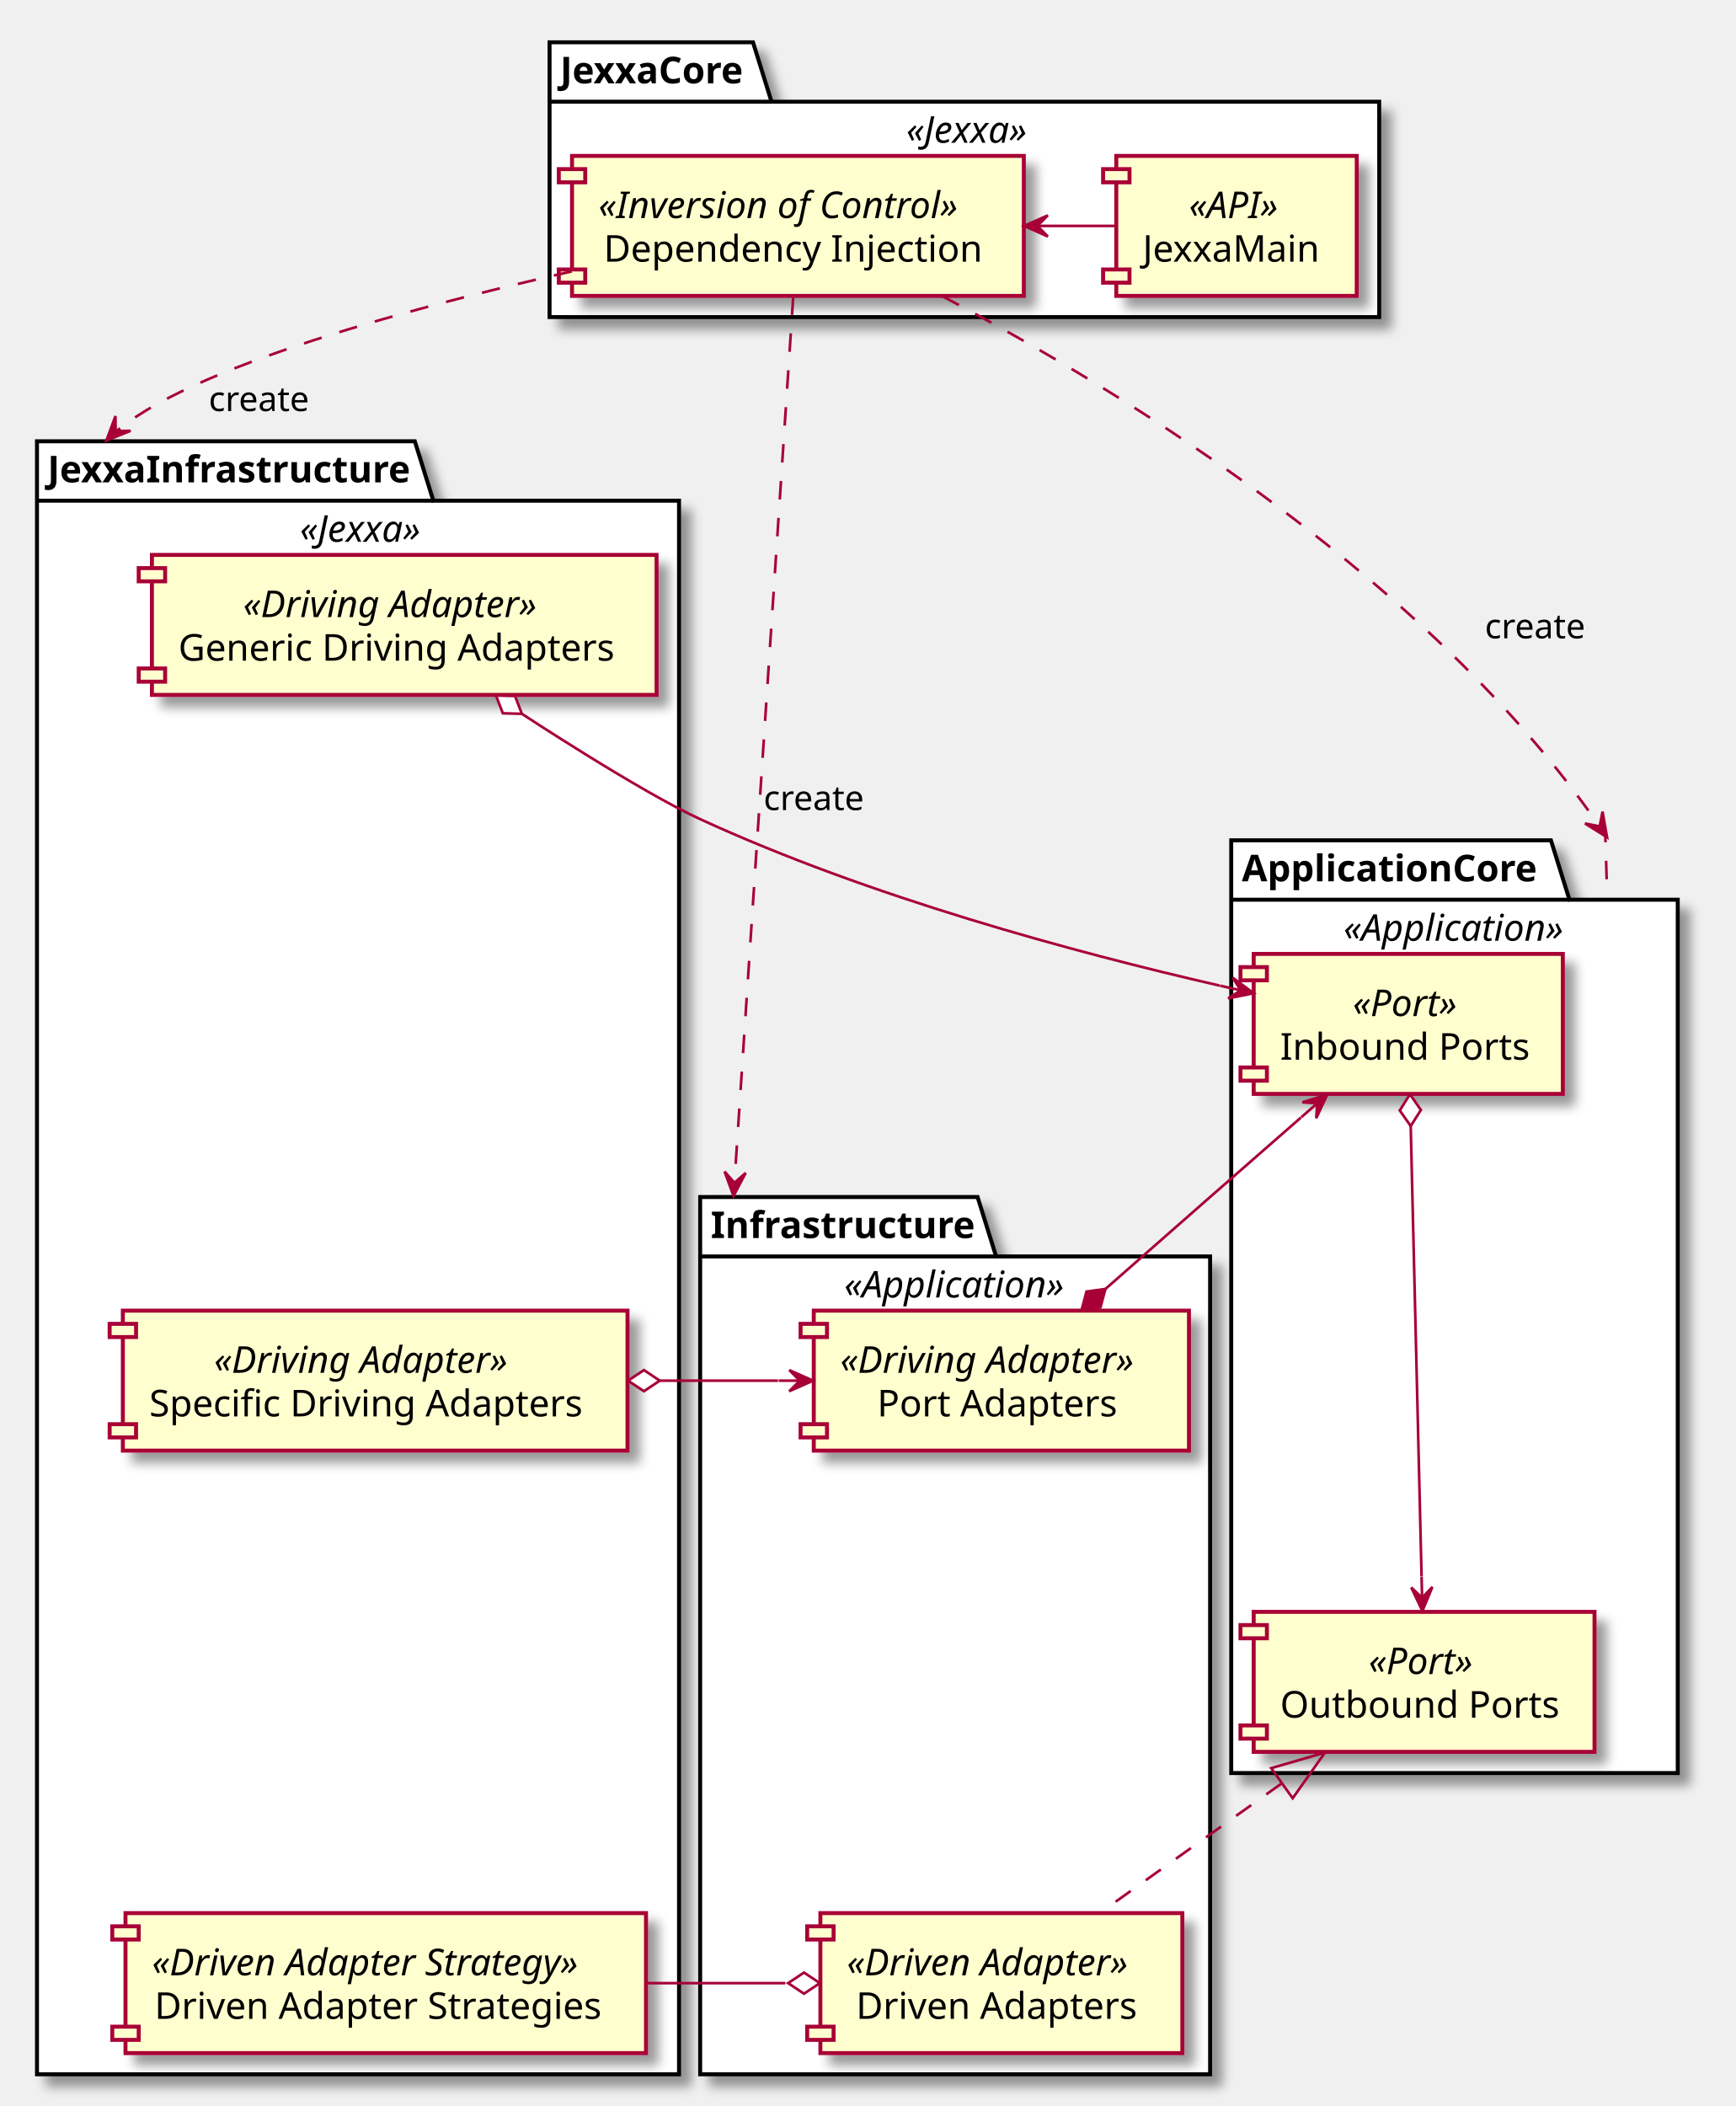
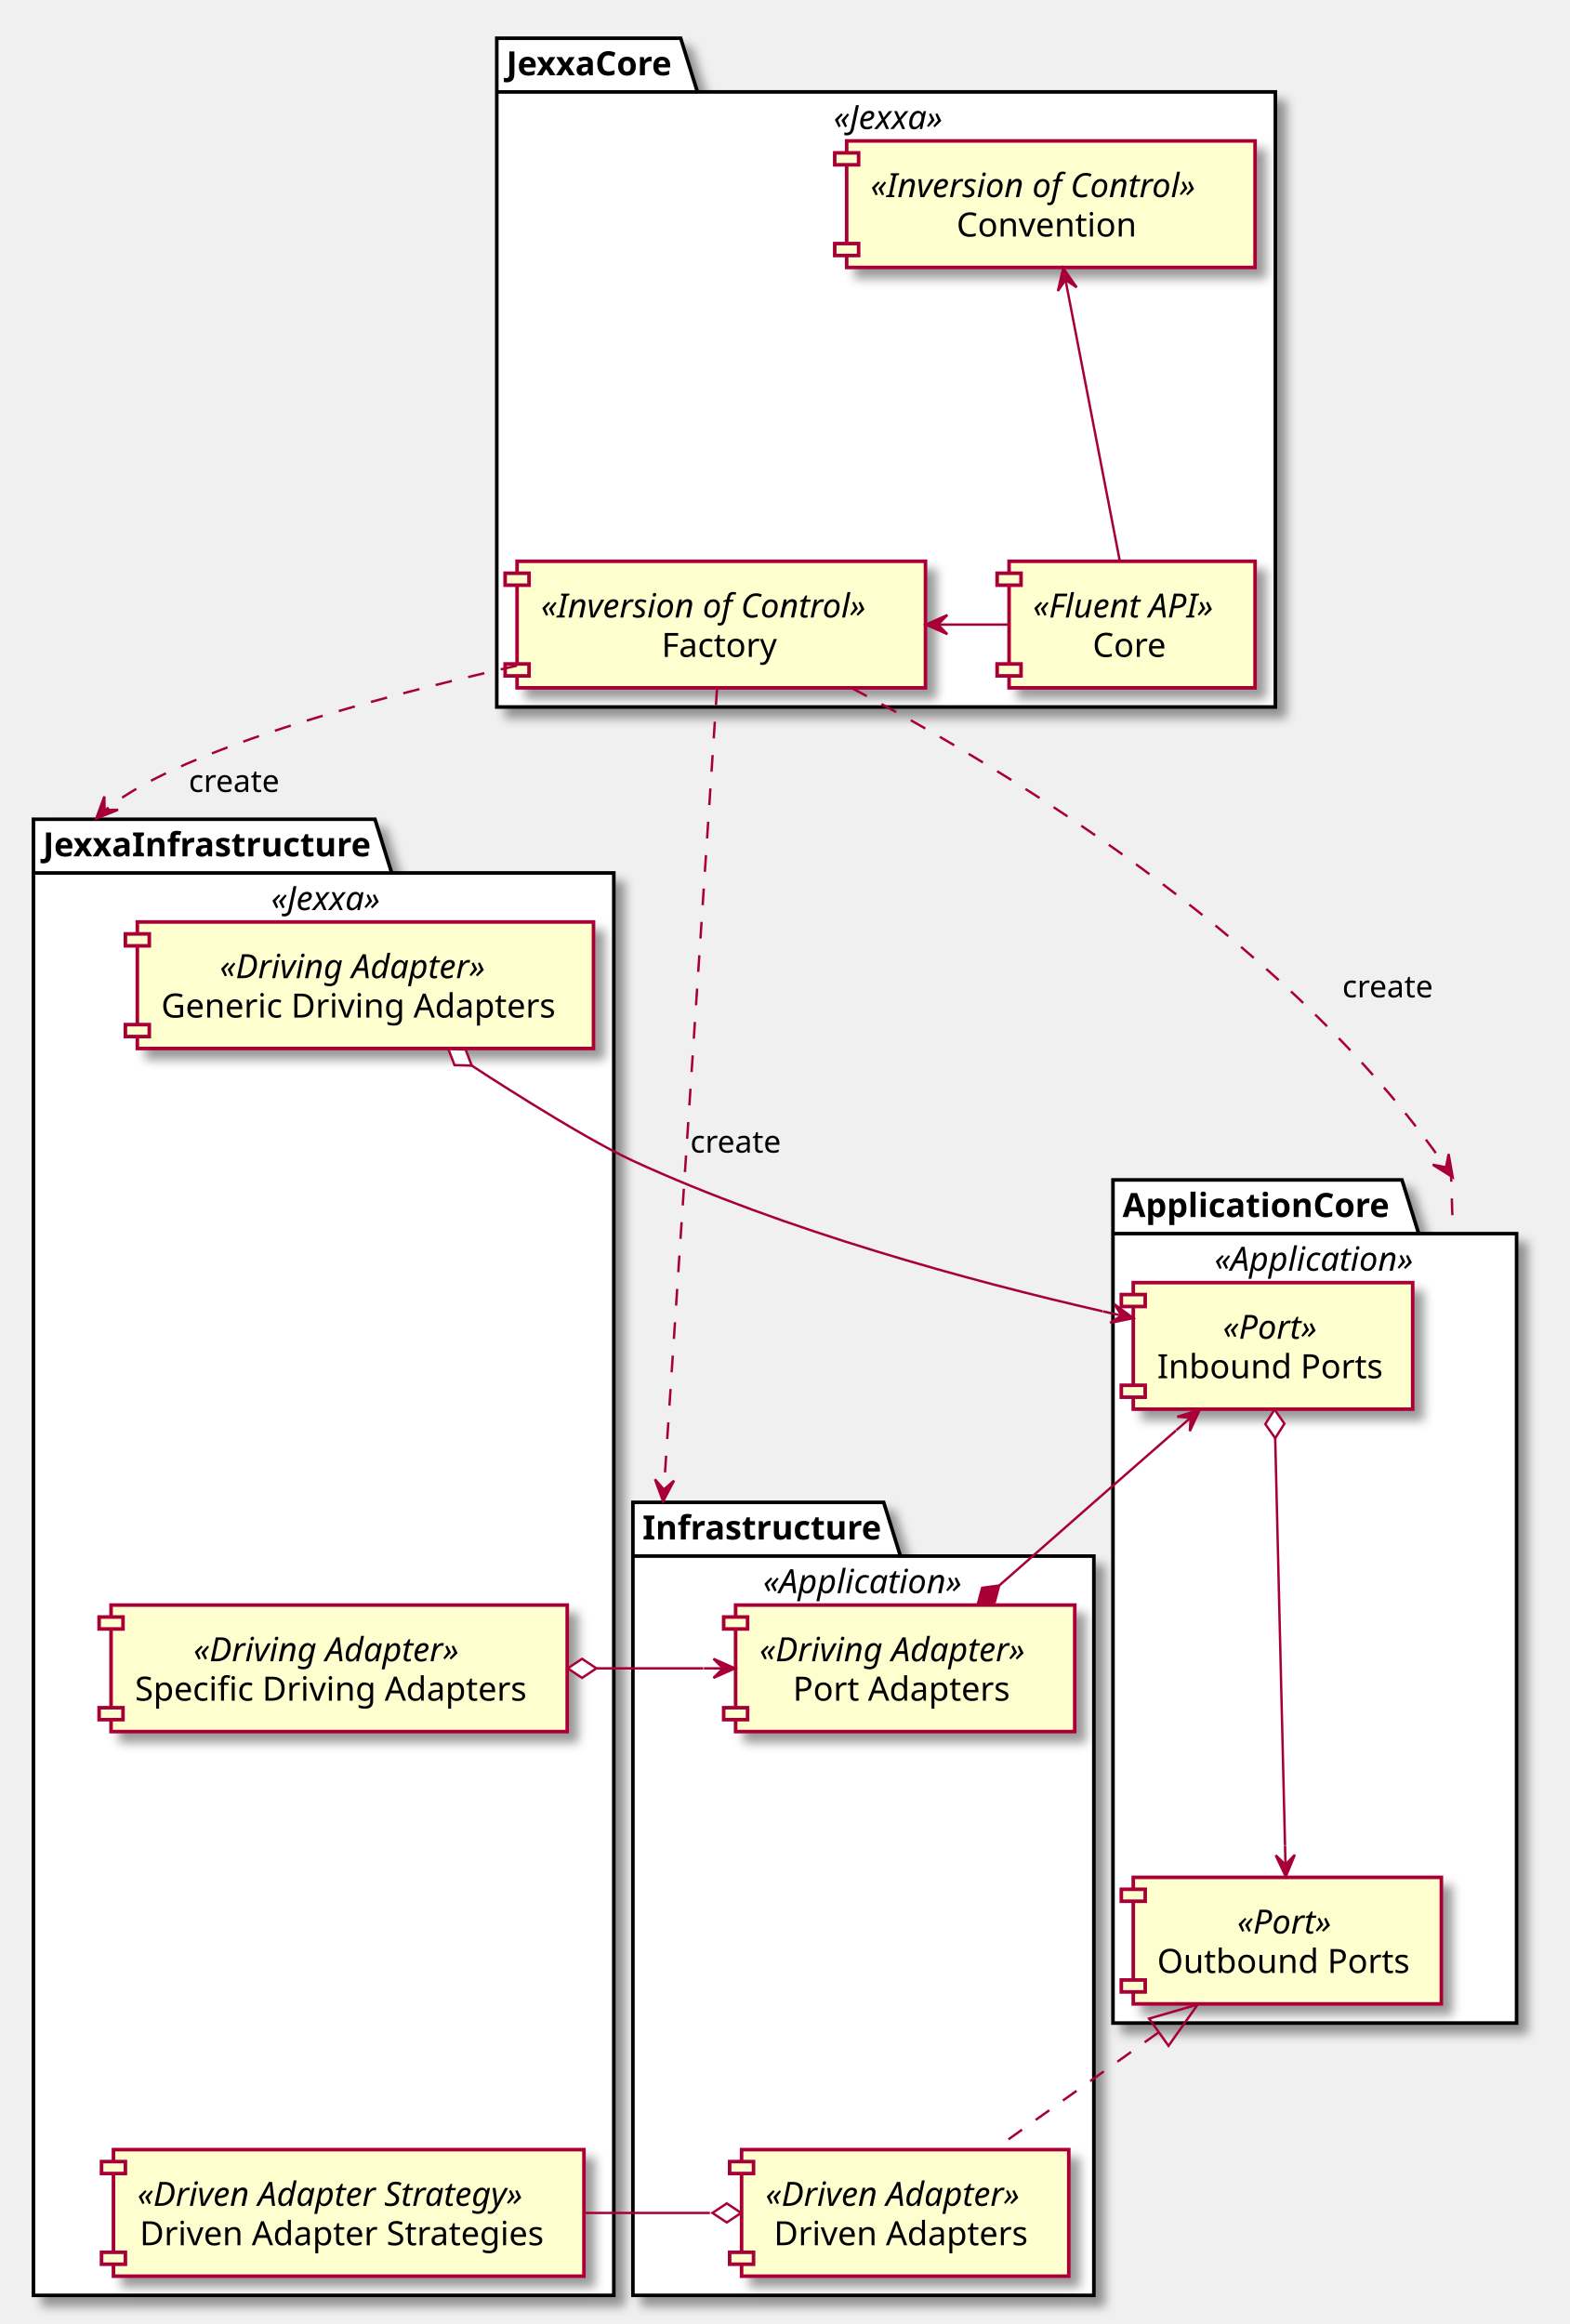
- <svg xmlns="http://www.w3.org/2000/svg" contentScriptType="application/ecmascript" contentStyleType="text/css" height="797px" preserveAspectRatio="none" style="width:657px;height:797px;" version="1.1" viewBox="0 0 657 797" width="657px" zoomAndPan="magnify">
+ <svg xmlns="http://www.w3.org/2000/svg" contentScriptType="application/ecmascript" contentStyleType="text/css" height="973px" preserveAspectRatio="none" style="width:657px;height:973px;" version="1.1" viewBox="0 0 657 973" width="657px" zoomAndPan="magnify">
  <defs>
-     <filter height="300%" id="f1qohbbla4ri0l" width="300%" x="-1" y="-1">
+     <filter height="300%" id="f1imkhayymdy08" width="300%" x="-1" y="-1">
      <feGaussianBlur result="blurOut" stdDeviation="2.0" />
      <feColorMatrix in="blurOut" result="blurOut2" type="matrix" values="0 0 0 0 0 0 0 0 0 0 0 0 0 0 0 0 0 0 .4 0" />
      <feOffset dx="4.0" dy="4.0" in="blurOut2" result="blurOut3" />
      <feBlend in="SourceGraphic" in2="blurOut3" mode="normal" />
    </filter>
  </defs>
  <g>
-     <polygon fill="#FFFFFF" filter="url(#f1qohbbla4ri0l)" points="208,16,285,16,292,38.488,522,38.488,522,120,208,120,208,16" style="stroke: #000000; stroke-width: 1.5;" />
+     <polygon fill="#FFFFFF" filter="url(#f1imkhayymdy08)" points="208,16,285,16,292,38.488,534,38.488,534,296,208,296,208,16" style="stroke: #000000; stroke-width: 1.5;" />
    <line style="stroke: #000000; stroke-width: 1.5;" x1="208" x2="292" y1="38.488" y2="38.488" />
    <text fill="#000000" font-family="sans-serif" font-size="14" font-weight="bold" lengthAdjust="spacingAndGlyphs" textLength="71" x="212" y="31.535">JexxaCore</text>
-     <text fill="#000000" font-family="sans-serif" font-size="14" font-style="italic" lengthAdjust="spacingAndGlyphs" textLength="52" x="343" y="54.023">«Jexxa»</text>
-     <polygon fill="#FFFFFF" filter="url(#f1qohbbla4ri0l)" points="14,167,157,167,164,189.488,257,189.488,257,785,14,785,14,167" style="stroke: #000000; stroke-width: 1.5;" />
-     <line style="stroke: #000000; stroke-width: 1.5;" x1="14" x2="164" y1="189.488" y2="189.488" />
-     <text fill="#000000" font-family="sans-serif" font-size="14" font-weight="bold" lengthAdjust="spacingAndGlyphs" textLength="137" x="18" y="182.535">JexxaInfrastructure</text>
-     <text fill="#000000" font-family="sans-serif" font-size="14" font-style="italic" lengthAdjust="spacingAndGlyphs" textLength="52" x="113.5" y="205.023">«Jexxa»</text>
-     <polygon fill="#FFFFFF" filter="url(#f1qohbbla4ri0l)" points="466,318,587,318,594,340.488,635,340.488,635,671,466,671,466,318" style="stroke: #000000; stroke-width: 1.5;" />
-     <line style="stroke: #000000; stroke-width: 1.5;" x1="466" x2="594" y1="340.488" y2="340.488" />
-     <text fill="#000000" font-family="sans-serif" font-size="14" font-weight="bold" lengthAdjust="spacingAndGlyphs" textLength="115" x="470" y="333.535">ApplicationCore</text>
-     <text fill="#000000" font-family="sans-serif" font-size="14" font-style="italic" lengthAdjust="spacingAndGlyphs" textLength="92" x="508.5" y="356.023">«Application»</text>
-     <polygon fill="#FFFFFF" filter="url(#f1qohbbla4ri0l)" points="265,453,370,453,377,475.488,458,475.488,458,785,265,785,265,453" style="stroke: #000000; stroke-width: 1.5;" />
-     <line style="stroke: #000000; stroke-width: 1.5;" x1="265" x2="377" y1="475.488" y2="475.488" />
-     <text fill="#000000" font-family="sans-serif" font-size="14" font-weight="bold" lengthAdjust="spacingAndGlyphs" textLength="99" x="269" y="468.535">Infrastructure</text>
-     <text fill="#000000" font-family="sans-serif" font-size="14" font-style="italic" lengthAdjust="spacingAndGlyphs" textLength="92" x="319.5" y="491.023">«Application»</text>
-     <rect fill="#FEFECE" filter="url(#f1qohbbla4ri0l)" height="52.977" style="stroke: #A80036; stroke-width: 1.5;" width="91" x="422.5" y="59" />
-     <rect fill="#FEFECE" height="5" style="stroke: #A80036; stroke-width: 1.5;" width="10" x="417.5" y="64" />
-     <rect fill="#FEFECE" height="5" style="stroke: #A80036; stroke-width: 1.5;" width="10" x="417.5" y="101.977" />
-     <text fill="#000000" font-family="sans-serif" font-size="14" font-style="italic" lengthAdjust="spacingAndGlyphs" textLength="36" x="450" y="82.535">«API»</text>
-     <text fill="#000000" font-family="sans-serif" font-size="14" lengthAdjust="spacingAndGlyphs" textLength="71" x="432.5" y="99.023">JexxaMain</text>
-     <rect fill="#FEFECE" filter="url(#f1qohbbla4ri0l)" height="52.977" style="stroke: #A80036; stroke-width: 1.5;" width="171" x="216.5" y="59" />
-     <rect fill="#FEFECE" height="5" style="stroke: #A80036; stroke-width: 1.5;" width="10" x="211.5" y="64" />
-     <rect fill="#FEFECE" height="5" style="stroke: #A80036; stroke-width: 1.5;" width="10" x="211.5" y="101.977" />
-     <text fill="#000000" font-family="sans-serif" font-size="14" font-style="italic" lengthAdjust="spacingAndGlyphs" textLength="151" x="226.5" y="82.535">«Inversion of Control»</text>
-     <text fill="#000000" font-family="sans-serif" font-size="14" lengthAdjust="spacingAndGlyphs" textLength="147" x="228.5" y="99.023">Dependency Injection</text>
-     <rect fill="#FEFECE" filter="url(#f1qohbbla4ri0l)" height="52.977" style="stroke: #A80036; stroke-width: 1.5;" width="191" x="57.5" y="210" />
-     <rect fill="#FEFECE" height="5" style="stroke: #A80036; stroke-width: 1.5;" width="10" x="52.5" y="215" />
-     <rect fill="#FEFECE" height="5" style="stroke: #A80036; stroke-width: 1.5;" width="10" x="52.5" y="252.977" />
-     <text fill="#000000" font-family="sans-serif" font-size="14" font-style="italic" lengthAdjust="spacingAndGlyphs" textLength="122" x="92" y="233.535">«Driving Adapter»</text>
-     <text fill="#000000" font-family="sans-serif" font-size="14" lengthAdjust="spacingAndGlyphs" textLength="171" x="67.5" y="250.023">Generic Driving Adapters</text>
-     <rect fill="#FEFECE" filter="url(#f1qohbbla4ri0l)" height="52.977" style="stroke: #A80036; stroke-width: 1.5;" width="191" x="46.5" y="496" />
-     <rect fill="#FEFECE" height="5" style="stroke: #A80036; stroke-width: 1.5;" width="10" x="41.5" y="501" />
-     <rect fill="#FEFECE" height="5" style="stroke: #A80036; stroke-width: 1.5;" width="10" x="41.5" y="538.977" />
-     <text fill="#000000" font-family="sans-serif" font-size="14" font-style="italic" lengthAdjust="spacingAndGlyphs" textLength="122" x="81" y="519.535">«Driving Adapter»</text>
-     <text fill="#000000" font-family="sans-serif" font-size="14" lengthAdjust="spacingAndGlyphs" textLength="171" x="56.5" y="536.023">Specific Driving Adapters</text>
-     <rect fill="#FEFECE" filter="url(#f1qohbbla4ri0l)" height="52.977" style="stroke: #A80036; stroke-width: 1.5;" width="197" x="47.5" y="724" />
-     <rect fill="#FEFECE" height="5" style="stroke: #A80036; stroke-width: 1.5;" width="10" x="42.5" y="729" />
-     <rect fill="#FEFECE" height="5" style="stroke: #A80036; stroke-width: 1.5;" width="10" x="42.5" y="766.977" />
-     <text fill="#000000" font-family="sans-serif" font-size="14" font-style="italic" lengthAdjust="spacingAndGlyphs" textLength="177" x="57.5" y="747.535">«Driven Adapter Strategy»</text>
-     <text fill="#000000" font-family="sans-serif" font-size="14" lengthAdjust="spacingAndGlyphs" textLength="175" x="58.5" y="764.023">Driven Adapter Strategies</text>
-     <rect fill="#FEFECE" filter="url(#f1qohbbla4ri0l)" height="52.977" style="stroke: #A80036; stroke-width: 1.5;" width="117" x="474.5" y="361" />
-     <rect fill="#FEFECE" height="5" style="stroke: #A80036; stroke-width: 1.5;" width="10" x="469.5" y="366" />
-     <rect fill="#FEFECE" height="5" style="stroke: #A80036; stroke-width: 1.5;" width="10" x="469.5" y="403.977" />
-     <text fill="#000000" font-family="sans-serif" font-size="14" font-style="italic" lengthAdjust="spacingAndGlyphs" textLength="42" x="512" y="384.535">«Port»</text>
-     <text fill="#000000" font-family="sans-serif" font-size="14" lengthAdjust="spacingAndGlyphs" textLength="97" x="484.5" y="401.023">Inbound Ports</text>
-     <rect fill="#FEFECE" filter="url(#f1qohbbla4ri0l)" height="52.977" style="stroke: #A80036; stroke-width: 1.5;" width="129" x="474.5" y="610" />
-     <rect fill="#FEFECE" height="5" style="stroke: #A80036; stroke-width: 1.5;" width="10" x="469.5" y="615" />
-     <rect fill="#FEFECE" height="5" style="stroke: #A80036; stroke-width: 1.5;" width="10" x="469.5" y="652.977" />
-     <text fill="#000000" font-family="sans-serif" font-size="14" font-style="italic" lengthAdjust="spacingAndGlyphs" textLength="42" x="518" y="633.535">«Port»</text>
-     <text fill="#000000" font-family="sans-serif" font-size="14" lengthAdjust="spacingAndGlyphs" textLength="109" x="484.5" y="650.023">Outbound Ports</text>
-     <rect fill="#FEFECE" filter="url(#f1qohbbla4ri0l)" height="52.977" style="stroke: #A80036; stroke-width: 1.5;" width="142" x="308" y="496" />
-     <rect fill="#FEFECE" height="5" style="stroke: #A80036; stroke-width: 1.5;" width="10" x="303" y="501" />
-     <rect fill="#FEFECE" height="5" style="stroke: #A80036; stroke-width: 1.5;" width="10" x="303" y="538.977" />
-     <text fill="#000000" font-family="sans-serif" font-size="14" font-style="italic" lengthAdjust="spacingAndGlyphs" textLength="122" x="318" y="519.535">«Driving Adapter»</text>
-     <text fill="#000000" font-family="sans-serif" font-size="14" lengthAdjust="spacingAndGlyphs" textLength="94" x="332" y="536.023">Port Adapters</text>
-     <rect fill="#FEFECE" filter="url(#f1qohbbla4ri0l)" height="52.977" style="stroke: #A80036; stroke-width: 1.5;" width="137" x="310.5" y="724" />
-     <rect fill="#FEFECE" height="5" style="stroke: #A80036; stroke-width: 1.5;" width="10" x="305.5" y="729" />
-     <rect fill="#FEFECE" height="5" style="stroke: #A80036; stroke-width: 1.5;" width="10" x="305.5" y="766.977" />
-     <text fill="#000000" font-family="sans-serif" font-size="14" font-style="italic" lengthAdjust="spacingAndGlyphs" textLength="117" x="320.5" y="747.535">«Driven Adapter»</text>
-     <text fill="#000000" font-family="sans-serif" font-size="14" lengthAdjust="spacingAndGlyphs" textLength="110" x="324" y="764.023">Driven Adapters</text>
-     <path d="M249.714,522.5 C249.714,522.5 280.36,522.5 294.452,522.5 " fill="none" id="Specific Driving Adapters-Port Adapters" style="stroke: #A80036; stroke-width: 1.0;" />
-     <polygon fill="#A80036" points="307.719,522.5,298.719,518.5,302.719,522.5,298.719,526.5,307.719,522.5" style="stroke: #A80036; stroke-width: 1.0;" />
-     <line style="stroke: #A80036; stroke-width: 1.0;" x1="302.719" x2="294.719" y1="522.5" y2="522.5" />
-     <polygon fill="#FFFFFF" points="237.714,522.5,243.714,526.5,249.714,522.5,243.714,518.5,237.714,522.5" style="stroke: #A80036; stroke-width: 1.0;" />
-     <path d="M197.522,270.136 C197.522,270.136 241.931,299.389 265,310 C328.854,339.372 406.432,360.348 461.657,373.008 " fill="none" id="Generic Driving Adapters-Inbound Ports" style="stroke: #A80036; stroke-width: 1.0;" />
-     <polygon fill="#A80036" points="474.489,375.892,466.585,370.016,469.611,374.796,464.831,377.821,474.489,375.892" style="stroke: #A80036; stroke-width: 1.0;" />
-     <line style="stroke: #A80036; stroke-width: 1.0;" x1="469.611" x2="461.805" y1="374.796" y2="373.041" />
-     <polygon fill="#FFFFFF" points="187.725,263.206,190.314,269.937,197.522,270.136,194.934,263.405,187.725,263.206" style="stroke: #A80036; stroke-width: 1.0;" />
-     <path d="M418.372,487.813 C418.372,487.813 445.443,464.006 458,453 C469.148,443.229 481.242,432.654 492.399,422.911 " fill="none" id="Port Adapters-Inbound Ports" style="stroke: #A80036; stroke-width: 1.0;" />
-     <polygon fill="#A80036" points="502.326,414.244,492.916,417.15,498.56,417.533,498.177,423.176,502.326,414.244" style="stroke: #A80036; stroke-width: 1.0;" />
-     <line style="stroke: #A80036; stroke-width: 1.0;" x1="498.56" x2="492.533" y1="417.533" y2="422.794" />
-     <polygon fill="#A80036" points="409.364,495.742,416.511,494.78,418.372,487.813,411.225,488.775,409.364,495.742" style="stroke: #A80036; stroke-width: 1.0;" />
-     <path d="M533.931,426.144 C533.931,426.144 536.916,550.017 538.037,596.538 " fill="none" id="Inbound Ports-Outbound Ports" style="stroke: #A80036; stroke-width: 1.0;" />
-     <polygon fill="#A80036" points="538.353,609.668,542.135,600.574,538.233,604.669,534.138,600.767,538.353,609.668" style="stroke: #A80036; stroke-width: 1.0;" />
-     <line style="stroke: #A80036; stroke-width: 1.0;" x1="538.233" x2="538.04" y1="604.669" y2="596.672" />
-     <polygon fill="#FFFFFF" points="533.642,414.147,529.788,420.242,533.931,426.144,537.785,420.049,533.642,414.147" style="stroke: #A80036; stroke-width: 1.0;" />
-     <path d="M484.96,675.004 C462.377,691.094 436.7,709.389 416.278,723.939 " fill="none" id="Outbound Ports&lt;-Driven Adapters" style="stroke: #A80036; stroke-width: 1.0; stroke-dasharray: 7.0,7.0;" />
-     <polygon fill="none" points="481.137,669.133,501.487,663.228,489.261,680.534,481.137,669.133" style="stroke: #A80036; stroke-width: 1.0;" />
-     <path d="M244.752,750.5 C262.249,750.5 279.747,750.5 297.244,750.5 " fill="none" id="Driven Adapter Strategies-&gt;Driven Adapters" style="stroke: #A80036; stroke-width: 1.0;" />
-     <polygon fill="#FFFFFF" points="310.303,750.5,304.303,746.5,298.303,750.5,304.303,754.5,310.303,750.5" style="stroke: #A80036; stroke-width: 1.0;" />
-     <path d="M300.23,112.178 C297.155,158.506 290.591,257.42 284.678,346.522 C283.2,368.797 281.762,390.459 280.43,410.532 C279.764,420.569 279.125,430.209 278.519,439.33 C278.217,443.89 277.923,448.321 277.638,452.607 " fill="none" id="Dependency Injection-&gt;Infrastructure" style="stroke: #A80036; stroke-width: 1.0; stroke-dasharray: 7.0,7.0;" />
-     <polygon fill="#A80036" points="277.638,452.607,282.225,443.891,277.969,447.618,274.243,443.362,277.638,452.607" style="stroke: #A80036; stroke-width: 1.0;" />
-     <text fill="#000000" font-family="sans-serif" font-size="13" lengthAdjust="spacingAndGlyphs" textLength="38" x="289" y="306.568">create</text>
-     <path d="M356.752,112.147 C391.463,130.469 438.415,157.768 484.744,192.569 C507.909,209.97 530.918,229.245 552.163,250.212 C562.786,260.695 572.968,271.601 582.507,282.907 C587.277,288.56 591.887,294.313 596.311,300.163 C598.522,303.087 600.688,306.036 602.804,309.01 C603.862,310.496 604.908,311.989 605.94,313.487 C606.457,314.236 606.97,314.987 607.48,315.739 C607.735,316.115 607.989,334.111 608.242,334.488 " fill="none" id="Dependency Injection-&gt;ApplicationCore" style="stroke: #A80036; stroke-width: 1.0; stroke-dasharray: 7.0,7.0;" />
-     <polygon fill="#A80036" points="608.242,316.868,606.54,307.168,605.453,312.719,599.901,311.632,608.242,316.868" style="stroke: #A80036; stroke-width: 1.0;" />
-     <text fill="#000000" font-family="sans-serif" font-size="13" lengthAdjust="spacingAndGlyphs" textLength="38" x="562" y="241.568">create</text>
-     <path d="M216.45,102.696 C183.12,110.227 145.149,119.858 112.44,130.829 C96.085,136.315 81.046,142.136 68.56,148.196 C62.317,151.226 56.712,154.316 51.901,157.454 C49.495,159.023 47.287,160.604 45.297,162.195 C44.303,162.991 43.362,163.79 42.478,164.59 C42.036,164.991 41.609,165.392 41.196,165.793 C40.989,165.994 40.786,166.195 40.587,166.396 C40.487,166.497 40.388,166.597 40.291,166.698 " fill="none" id="Dependency Injection-&gt;JexxaInfrastructure" style="stroke: #A80036; stroke-width: 1.0; stroke-dasharray: 7.0,7.0;" />
-     <polygon fill="#A80036" points="40.291,166.698,49.432,163.032,43.776,163.113,43.695,157.456,40.291,166.698" style="stroke: #A80036; stroke-width: 1.0;" />
-     <text fill="#000000" font-family="sans-serif" font-size="13" lengthAdjust="spacingAndGlyphs" textLength="38" x="79" y="155.568">create</text>
-     <path d="M392.769,85.5 C402.665,85.5 412.561,85.5 422.457,85.5 " fill="none" id="Dependency Injection&lt;-JexxaMain" style="stroke: #A80036; stroke-width: 1.0;" />
-     <polygon fill="#A80036" points="387.594,85.5,396.594,89.5,392.594,85.5,396.594,81.5,387.594,85.5" style="stroke: #A80036; stroke-width: 1.0;" />
+     <text fill="#000000" font-family="sans-serif" font-size="14" font-style="italic" lengthAdjust="spacingAndGlyphs" textLength="52" x="349" y="54.023">«Jexxa»</text>
+     <polygon fill="#FFFFFF" filter="url(#f1imkhayymdy08)" points="14,343,157,343,164,365.488,257,365.488,257,961,14,961,14,343" style="stroke: #000000; stroke-width: 1.5;" />
+     <line style="stroke: #000000; stroke-width: 1.5;" x1="14" x2="164" y1="365.488" y2="365.488" />
+     <text fill="#000000" font-family="sans-serif" font-size="14" font-weight="bold" lengthAdjust="spacingAndGlyphs" textLength="137" x="18" y="358.535">JexxaInfrastructure</text>
+     <text fill="#000000" font-family="sans-serif" font-size="14" font-style="italic" lengthAdjust="spacingAndGlyphs" textLength="52" x="113.5" y="381.023">«Jexxa»</text>
+     <polygon fill="#FFFFFF" filter="url(#f1imkhayymdy08)" points="466,494,587,494,594,516.488,635,516.488,635,847,466,847,466,494" style="stroke: #000000; stroke-width: 1.5;" />
+     <line style="stroke: #000000; stroke-width: 1.5;" x1="466" x2="594" y1="516.488" y2="516.488" />
+     <text fill="#000000" font-family="sans-serif" font-size="14" font-weight="bold" lengthAdjust="spacingAndGlyphs" textLength="115" x="470" y="509.535">ApplicationCore</text>
+     <text fill="#000000" font-family="sans-serif" font-size="14" font-style="italic" lengthAdjust="spacingAndGlyphs" textLength="92" x="508.5" y="532.023">«Application»</text>
+     <polygon fill="#FFFFFF" filter="url(#f1imkhayymdy08)" points="265,629,370,629,377,651.488,458,651.488,458,961,265,961,265,629" style="stroke: #000000; stroke-width: 1.5;" />
+     <line style="stroke: #000000; stroke-width: 1.5;" x1="265" x2="377" y1="651.488" y2="651.488" />
+     <text fill="#000000" font-family="sans-serif" font-size="14" font-weight="bold" lengthAdjust="spacingAndGlyphs" textLength="99" x="269" y="644.535">Infrastructure</text>
+     <text fill="#000000" font-family="sans-serif" font-size="14" font-style="italic" lengthAdjust="spacingAndGlyphs" textLength="92" x="319.5" y="667.023">«Application»</text>
+     <rect fill="#FEFECE" filter="url(#f1imkhayymdy08)" height="52.977" style="stroke: #A80036; stroke-width: 1.5;" width="171" x="354.5" y="59" />
+     <rect fill="#FEFECE" height="5" style="stroke: #A80036; stroke-width: 1.5;" width="10" x="349.5" y="64" />
+     <rect fill="#FEFECE" height="5" style="stroke: #A80036; stroke-width: 1.5;" width="10" x="349.5" y="101.977" />
+     <text fill="#000000" font-family="sans-serif" font-size="14" font-style="italic" lengthAdjust="spacingAndGlyphs" textLength="151" x="364.5" y="82.535">«Inversion of Control»</text>
+     <text fill="#000000" font-family="sans-serif" font-size="14" lengthAdjust="spacingAndGlyphs" textLength="79" x="400.5" y="99.023">Convention</text>
+     <rect fill="#FEFECE" filter="url(#f1imkhayymdy08)" height="52.977" style="stroke: #A80036; stroke-width: 1.5;" width="103" x="422.5" y="235" />
+     <rect fill="#FEFECE" height="5" style="stroke: #A80036; stroke-width: 1.5;" width="10" x="417.5" y="240" />
+     <rect fill="#FEFECE" height="5" style="stroke: #A80036; stroke-width: 1.5;" width="10" x="417.5" y="277.977" />
+     <text fill="#000000" font-family="sans-serif" font-size="14" font-style="italic" lengthAdjust="spacingAndGlyphs" textLength="83" x="432.5" y="258.535">«Fluent API»</text>
+     <text fill="#000000" font-family="sans-serif" font-size="14" lengthAdjust="spacingAndGlyphs" textLength="33" x="457.5" y="275.023">Core</text>
+     <rect fill="#FEFECE" filter="url(#f1imkhayymdy08)" height="52.977" style="stroke: #A80036; stroke-width: 1.5;" width="171" x="216.5" y="235" />
+     <rect fill="#FEFECE" height="5" style="stroke: #A80036; stroke-width: 1.5;" width="10" x="211.5" y="240" />
+     <rect fill="#FEFECE" height="5" style="stroke: #A80036; stroke-width: 1.5;" width="10" x="211.5" y="277.977" />
+     <text fill="#000000" font-family="sans-serif" font-size="14" font-style="italic" lengthAdjust="spacingAndGlyphs" textLength="151" x="226.5" y="258.535">«Inversion of Control»</text>
+     <text fill="#000000" font-family="sans-serif" font-size="14" lengthAdjust="spacingAndGlyphs" textLength="50" x="277" y="275.023">Factory</text>
+     <rect fill="#FEFECE" filter="url(#f1imkhayymdy08)" height="52.977" style="stroke: #A80036; stroke-width: 1.5;" width="191" x="57.5" y="386" />
+     <rect fill="#FEFECE" height="5" style="stroke: #A80036; stroke-width: 1.5;" width="10" x="52.5" y="391" />
+     <rect fill="#FEFECE" height="5" style="stroke: #A80036; stroke-width: 1.5;" width="10" x="52.5" y="428.977" />
+     <text fill="#000000" font-family="sans-serif" font-size="14" font-style="italic" lengthAdjust="spacingAndGlyphs" textLength="122" x="92" y="409.535">«Driving Adapter»</text>
+     <text fill="#000000" font-family="sans-serif" font-size="14" lengthAdjust="spacingAndGlyphs" textLength="171" x="67.5" y="426.023">Generic Driving Adapters</text>
+     <rect fill="#FEFECE" filter="url(#f1imkhayymdy08)" height="52.977" style="stroke: #A80036; stroke-width: 1.5;" width="191" x="46.5" y="672" />
+     <rect fill="#FEFECE" height="5" style="stroke: #A80036; stroke-width: 1.5;" width="10" x="41.5" y="677" />
+     <rect fill="#FEFECE" height="5" style="stroke: #A80036; stroke-width: 1.5;" width="10" x="41.5" y="714.977" />
+     <text fill="#000000" font-family="sans-serif" font-size="14" font-style="italic" lengthAdjust="spacingAndGlyphs" textLength="122" x="81" y="695.535">«Driving Adapter»</text>
+     <text fill="#000000" font-family="sans-serif" font-size="14" lengthAdjust="spacingAndGlyphs" textLength="171" x="56.5" y="712.023">Specific Driving Adapters</text>
+     <rect fill="#FEFECE" filter="url(#f1imkhayymdy08)" height="52.977" style="stroke: #A80036; stroke-width: 1.5;" width="197" x="47.5" y="900" />
+     <rect fill="#FEFECE" height="5" style="stroke: #A80036; stroke-width: 1.5;" width="10" x="42.5" y="905" />
+     <rect fill="#FEFECE" height="5" style="stroke: #A80036; stroke-width: 1.5;" width="10" x="42.5" y="942.977" />
+     <text fill="#000000" font-family="sans-serif" font-size="14" font-style="italic" lengthAdjust="spacingAndGlyphs" textLength="177" x="57.5" y="923.535">«Driven Adapter Strategy»</text>
+     <text fill="#000000" font-family="sans-serif" font-size="14" lengthAdjust="spacingAndGlyphs" textLength="175" x="58.5" y="940.023">Driven Adapter Strategies</text>
+     <rect fill="#FEFECE" filter="url(#f1imkhayymdy08)" height="52.977" style="stroke: #A80036; stroke-width: 1.5;" width="117" x="474.5" y="537" />
+     <rect fill="#FEFECE" height="5" style="stroke: #A80036; stroke-width: 1.5;" width="10" x="469.5" y="542" />
+     <rect fill="#FEFECE" height="5" style="stroke: #A80036; stroke-width: 1.5;" width="10" x="469.5" y="579.977" />
+     <text fill="#000000" font-family="sans-serif" font-size="14" font-style="italic" lengthAdjust="spacingAndGlyphs" textLength="42" x="512" y="560.535">«Port»</text>
+     <text fill="#000000" font-family="sans-serif" font-size="14" lengthAdjust="spacingAndGlyphs" textLength="97" x="484.5" y="577.023">Inbound Ports</text>
+     <rect fill="#FEFECE" filter="url(#f1imkhayymdy08)" height="52.977" style="stroke: #A80036; stroke-width: 1.5;" width="129" x="474.5" y="786" />
+     <rect fill="#FEFECE" height="5" style="stroke: #A80036; stroke-width: 1.5;" width="10" x="469.5" y="791" />
+     <rect fill="#FEFECE" height="5" style="stroke: #A80036; stroke-width: 1.5;" width="10" x="469.5" y="828.977" />
+     <text fill="#000000" font-family="sans-serif" font-size="14" font-style="italic" lengthAdjust="spacingAndGlyphs" textLength="42" x="518" y="809.535">«Port»</text>
+     <text fill="#000000" font-family="sans-serif" font-size="14" lengthAdjust="spacingAndGlyphs" textLength="109" x="484.5" y="826.023">Outbound Ports</text>
+     <rect fill="#FEFECE" filter="url(#f1imkhayymdy08)" height="52.977" style="stroke: #A80036; stroke-width: 1.5;" width="142" x="308" y="672" />
+     <rect fill="#FEFECE" height="5" style="stroke: #A80036; stroke-width: 1.5;" width="10" x="303" y="677" />
+     <rect fill="#FEFECE" height="5" style="stroke: #A80036; stroke-width: 1.5;" width="10" x="303" y="714.977" />
+     <text fill="#000000" font-family="sans-serif" font-size="14" font-style="italic" lengthAdjust="spacingAndGlyphs" textLength="122" x="318" y="695.535">«Driving Adapter»</text>
+     <text fill="#000000" font-family="sans-serif" font-size="14" lengthAdjust="spacingAndGlyphs" textLength="94" x="332" y="712.023">Port Adapters</text>
+     <rect fill="#FEFECE" filter="url(#f1imkhayymdy08)" height="52.977" style="stroke: #A80036; stroke-width: 1.5;" width="137" x="310.5" y="900" />
+     <rect fill="#FEFECE" height="5" style="stroke: #A80036; stroke-width: 1.5;" width="10" x="305.5" y="905" />
+     <rect fill="#FEFECE" height="5" style="stroke: #A80036; stroke-width: 1.5;" width="10" x="305.5" y="942.977" />
+     <text fill="#000000" font-family="sans-serif" font-size="14" font-style="italic" lengthAdjust="spacingAndGlyphs" textLength="117" x="320.5" y="923.535">«Driven Adapter»</text>
+     <text fill="#000000" font-family="sans-serif" font-size="14" lengthAdjust="spacingAndGlyphs" textLength="110" x="324" y="940.023">Driven Adapters</text>
+     <path d="M249.714,698.5 C249.714,698.5 280.36,698.5 294.452,698.5 " fill="none" id="Specific Driving Adapters-Port Adapters" style="stroke: #A80036; stroke-width: 1.0;" />
+     <polygon fill="#A80036" points="307.719,698.5,298.719,694.5,302.719,698.5,298.719,702.5,307.719,698.5" style="stroke: #A80036; stroke-width: 1.0;" />
+     <line style="stroke: #A80036; stroke-width: 1.0;" x1="302.719" x2="294.719" y1="698.5" y2="698.5" />
+     <polygon fill="#FFFFFF" points="237.714,698.5,243.714,702.5,249.714,698.5,243.714,694.5,237.714,698.5" style="stroke: #A80036; stroke-width: 1.0;" />
+     <path d="M197.522,446.136 C197.522,446.136 241.931,475.389 265,486 C328.854,515.372 406.432,536.348 461.657,549.008 " fill="none" id="Generic Driving Adapters-Inbound Ports" style="stroke: #A80036; stroke-width: 1.0;" />
+     <polygon fill="#A80036" points="474.489,551.892,466.585,546.016,469.611,550.796,464.831,553.821,474.489,551.892" style="stroke: #A80036; stroke-width: 1.0;" />
+     <line style="stroke: #A80036; stroke-width: 1.0;" x1="469.611" x2="461.805" y1="550.796" y2="549.041" />
+     <polygon fill="#FFFFFF" points="187.725,439.206,190.314,445.937,197.522,446.136,194.934,439.405,187.725,439.206" style="stroke: #A80036; stroke-width: 1.0;" />
+     <path d="M418.372,663.813 C418.372,663.813 445.443,640.006 458,629 C469.148,619.229 481.242,608.654 492.399,598.911 " fill="none" id="Port Adapters-Inbound Ports" style="stroke: #A80036; stroke-width: 1.0;" />
+     <polygon fill="#A80036" points="502.326,590.244,492.916,593.15,498.56,593.533,498.177,599.176,502.326,590.244" style="stroke: #A80036; stroke-width: 1.0;" />
+     <line style="stroke: #A80036; stroke-width: 1.0;" x1="498.56" x2="492.533" y1="593.533" y2="598.794" />
+     <polygon fill="#A80036" points="409.364,671.742,416.511,670.78,418.372,663.813,411.225,664.775,409.364,671.742" style="stroke: #A80036; stroke-width: 1.0;" />
+     <path d="M533.931,602.144 C533.931,602.144 536.916,726.017 538.037,772.538 " fill="none" id="Inbound Ports-Outbound Ports" style="stroke: #A80036; stroke-width: 1.0;" />
+     <polygon fill="#A80036" points="538.353,785.668,542.135,776.574,538.233,780.669,534.138,776.767,538.353,785.668" style="stroke: #A80036; stroke-width: 1.0;" />
+     <line style="stroke: #A80036; stroke-width: 1.0;" x1="538.233" x2="538.04" y1="780.669" y2="772.672" />
+     <polygon fill="#FFFFFF" points="533.642,590.147,529.788,596.242,533.931,602.144,537.785,596.049,533.642,590.147" style="stroke: #A80036; stroke-width: 1.0;" />
+     <path d="M484.96,851.004 C462.377,867.094 436.7,885.389 416.278,899.939 " fill="none" id="Outbound Ports&lt;-Driven Adapters" style="stroke: #A80036; stroke-width: 1.0; stroke-dasharray: 7.0,7.0;" />
+     <polygon fill="none" points="481.137,845.133,501.487,839.228,489.261,856.534,481.137,845.133" style="stroke: #A80036; stroke-width: 1.0;" />
+     <path d="M244.752,926.5 C262.249,926.5 279.747,926.5 297.244,926.5 " fill="none" id="Driven Adapter Strategies-&gt;Driven Adapters" style="stroke: #A80036; stroke-width: 1.0;" />
+     <polygon fill="#FFFFFF" points="310.303,926.5,304.303,922.5,298.303,926.5,304.303,930.5,310.303,926.5" style="stroke: #A80036; stroke-width: 1.0;" />
+     <path d="M300.23,288.178 C297.155,334.506 290.591,433.42 284.678,522.521 C283.2,544.797 281.762,566.459 280.43,586.532 C279.764,596.569 279.125,606.209 278.519,615.33 C278.217,619.89 277.923,624.321 277.638,628.607 " fill="none" id="Factory-&gt;Infrastructure" style="stroke: #A80036; stroke-width: 1.0; stroke-dasharray: 7.0,7.0;" />
+     <polygon fill="#A80036" points="277.638,628.607,282.225,619.891,277.969,623.618,274.243,619.362,277.638,628.607" style="stroke: #A80036; stroke-width: 1.0;" />
+     <text fill="#000000" font-family="sans-serif" font-size="13" lengthAdjust="spacingAndGlyphs" textLength="38" x="289" y="482.568">create</text>
+     <path d="M356.752,288.147 C391.463,306.469 438.415,333.768 484.744,368.569 C507.909,385.97 530.918,405.245 552.163,426.212 C562.786,436.695 572.968,447.601 582.507,458.907 C587.277,464.56 591.887,470.313 596.311,476.163 C598.522,479.087 600.688,482.036 602.804,485.01 C603.862,486.496 604.908,487.989 605.94,489.487 C606.457,490.236 606.97,490.987 607.48,491.739 C607.735,492.115 607.989,510.111 608.242,510.488 " fill="none" id="Factory-&gt;ApplicationCore" style="stroke: #A80036; stroke-width: 1.0; stroke-dasharray: 7.0,7.0;" />
+     <polygon fill="#A80036" points="608.242,492.868,606.54,483.168,605.453,488.719,599.901,487.632,608.242,492.868" style="stroke: #A80036; stroke-width: 1.0;" />
+     <text fill="#000000" font-family="sans-serif" font-size="13" lengthAdjust="spacingAndGlyphs" textLength="38" x="562" y="417.568">create</text>
+     <path d="M216.45,278.696 C183.12,286.227 145.149,295.858 112.44,306.829 C96.085,312.315 81.046,318.135 68.56,324.196 C62.317,327.226 56.712,330.316 51.901,333.454 C49.495,335.023 47.287,336.604 45.297,338.195 C44.303,338.991 43.362,339.789 42.478,340.59 C42.036,340.991 41.609,341.392 41.196,341.793 C40.989,341.994 40.786,342.195 40.587,342.396 C40.487,342.497 40.388,342.597 40.291,342.698 " fill="none" id="Factory-&gt;JexxaInfrastructure" style="stroke: #A80036; stroke-width: 1.0; stroke-dasharray: 7.0,7.0;" />
+     <polygon fill="#A80036" points="40.291,342.698,49.432,339.032,43.776,339.113,43.695,333.456,40.291,342.698" style="stroke: #A80036; stroke-width: 1.0;" />
+     <text fill="#000000" font-family="sans-serif" font-size="13" lengthAdjust="spacingAndGlyphs" textLength="38" x="79" y="331.568">create</text>
+     <path d="M392.82,261.5 C402.68,261.5 412.541,261.5 422.401,261.5 " fill="none" id="Factory&lt;-Core" style="stroke: #A80036; stroke-width: 1.0;" />
+     <polygon fill="#A80036" points="387.664,261.5,396.664,265.5,392.664,261.5,396.664,257.5,387.664,261.5" style="stroke: #A80036; stroke-width: 1.0;" />
+     <path d="M446.173,117.457 C452.665,151.059 462.763,203.332 468.843,234.807 " fill="none" id="Convention&lt;-Core" style="stroke: #A80036; stroke-width: 1.0;" />
+     <polygon fill="#A80036" points="445.164,112.231,442.944,121.826,446.112,117.14,450.798,120.308,445.164,112.231" style="stroke: #A80036; stroke-width: 1.0;" />
  </g>
</svg>
